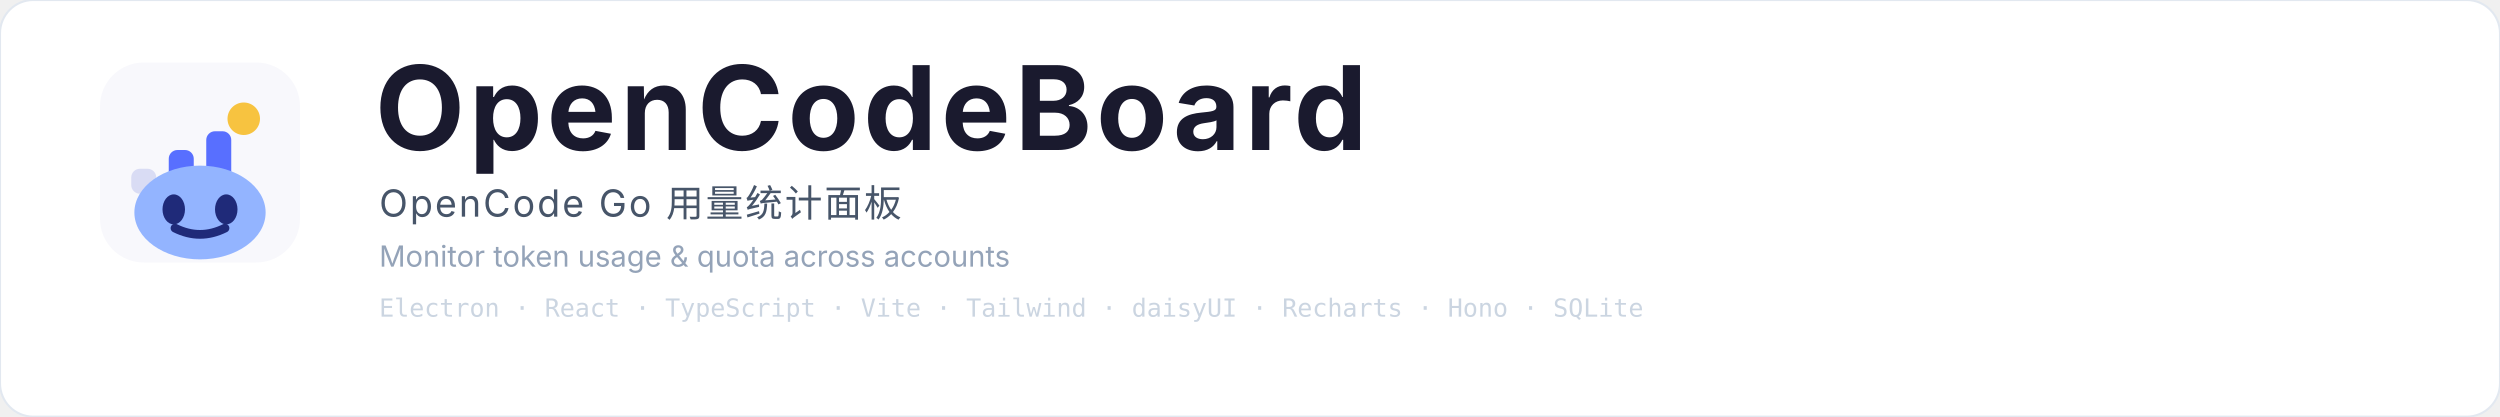
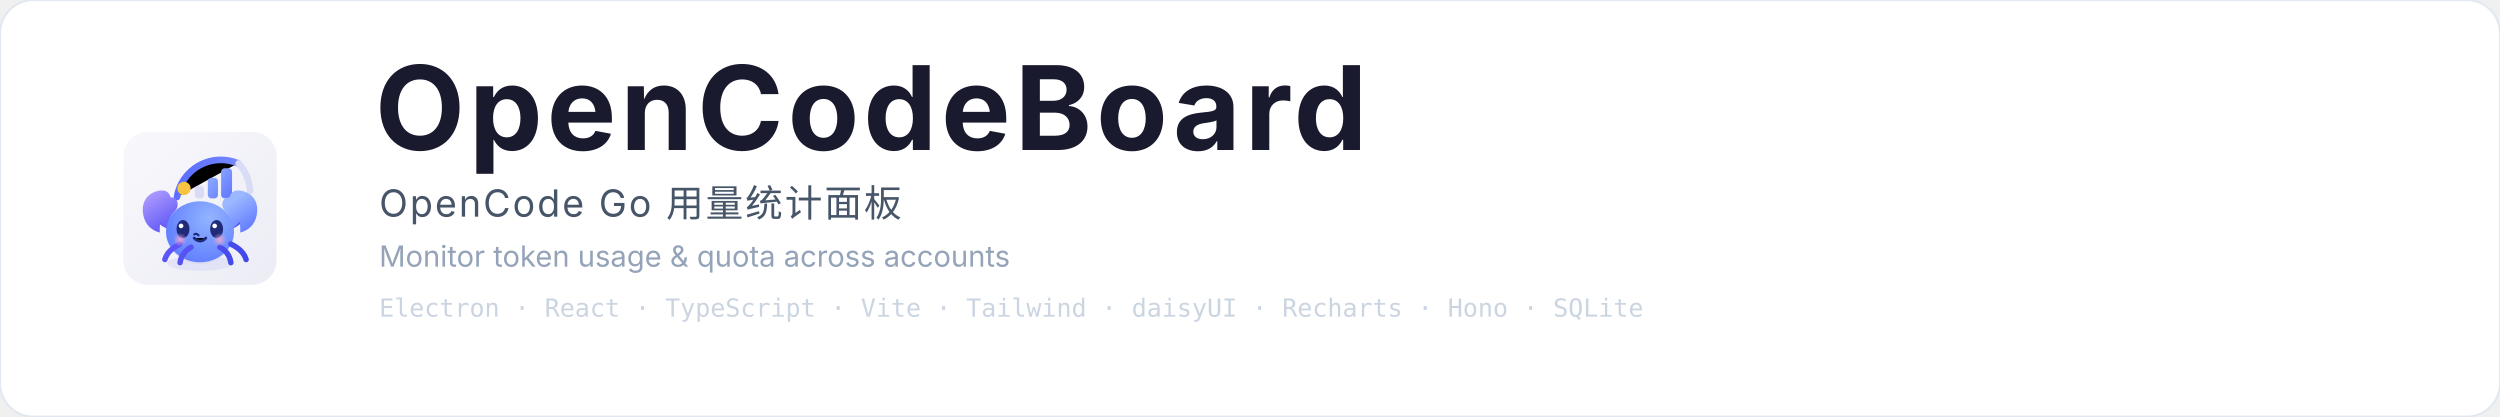
<svg xmlns="http://www.w3.org/2000/svg" width="1200" height="200" viewBox="0 0 1200 200" role="img" aria-labelledby="hero-title hero-desc">
  <rect width="1200" height="200" rx="16" fill="#ffffff" stroke="#e2e8f0" stroke-width="1" />
-   <g transform="translate(48, 30) scale(3)">
-     <rect width="32" height="32" rx="7" fill="#F8F8FC" />
-     <rect x="5" y="17" width="4" height="4" rx="1.4" fill="#D9DCF4" />
-     <rect x="11" y="14" width="4" height="7" rx="1.4" fill="#586FFF" />
-     <rect x="17" y="11" width="4" height="10" rx="1.4" fill="#586FFF" />
-     <circle cx="23" cy="9" r="2.6" fill="#F7C340" />
-     <ellipse cx="16" cy="24" rx="10.5" ry="7.5" fill="#93B4FF" />
-     <ellipse cx="11.8" cy="23.5" rx="1.8" ry="2.4" fill="#1F2A79" />
-     <ellipse cx="20.2" cy="23.5" rx="1.8" ry="2.4" fill="#1F2A79" />
-     <path d="M12 26.5Q16 28.5 20 26.5" stroke="#1F2A79" stroke-width="1.4" stroke-linecap="round" fill="none" />
+   <g transform="translate(48, 52) scale(0.09375)">
+     <defs>
+       <linearGradient id="bg" x1="130" y1="120" x2="900" y2="900" gradientUnits="userSpaceOnUse">
+         <stop stop-color="#F8F8FC" />
+         <stop offset="1" stop-color="#ECECF5" />
+       </linearGradient>
+       <radialGradient id="shell" cx="0" cy="0" r="1" gradientUnits="userSpaceOnUse" gradientTransform="translate(560 560) rotate(125) scale(470 430)">
+         <stop stop-color="#93B4FF" />
+         <stop offset="0.6" stop-color="#5A78FF" />
+         <stop offset="1" stop-color="#4456E8" />
+       </radialGradient>
+       <linearGradient id="limb" x1="270" y1="520" x2="810" y2="820" gradientUnits="userSpaceOnUse">
+         <stop stop-color="#6C5BFF" />
+         <stop offset="1" stop-color="#3A45E5" />
+       </linearGradient>
+       <linearGradient id="clawL" x1="230" y1="420" x2="360" y2="620" gradientUnits="userSpaceOnUse">
+         <stop stop-color="#B6A2FF" />
+         <stop offset="1" stop-color="#5D56F6" />
+       </linearGradient>
+       <linearGradient id="clawR" x1="760" y1="420" x2="900" y2="620" gradientUnits="userSpaceOnUse">
+         <stop stop-color="#9AB7FF" />
+         <stop offset="1" stop-color="#4961FF" />
+       </linearGradient>
+       <linearGradient id="arcBlue" x1="330" y1="270" x2="740" y2="400" gradientUnits="userSpaceOnUse">
+         <stop stop-color="#5063FF" />
+         <stop offset="1" stop-color="#7D90FF" />
+       </linearGradient>
+       <linearGradient id="barBlue" x1="560" y1="365" x2="690" y2="470" gradientUnits="userSpaceOnUse">
+         <stop stop-color="#8AA6FF" />
+         <stop offset="1" stop-color="#586FFF" />
+       </linearGradient>
+       <radialGradient id="blush" cx="0" cy="0" r="1" gradientUnits="userSpaceOnUse" gradientTransform="translate(410 673) rotate(90) scale(36)">
+         <stop stop-color="#FFAAC8" stop-opacity="0.8" />
+         <stop offset="1" stop-color="#FFAAC8" stop-opacity="0" />
+       </radialGradient>
+       <radialGradient id="blush2" cx="0" cy="0" r="1" gradientUnits="userSpaceOnUse" gradientTransform="translate(613 673) rotate(90) scale(36)">
+         <stop stop-color="#FFAAC8" stop-opacity="0.8" />
+         <stop offset="1" stop-color="#FFAAC8" stop-opacity="0" />
+       </radialGradient>
+     </defs>
+     <rect x="120" y="120" width="784" height="784" rx="126" fill="url(#bg)" />
+     <ellipse cx="512" cy="794" rx="170" ry="38" fill="#6672E8" opacity="0.10" />
+     <path d="M394 454A228 228 0 0 1 706 281" stroke="url(#arcBlue)" stroke-width="34" stroke-linecap="round" />
+     <path d="M710 282A228 228 0 0 1 768 423" stroke="#D9DCF4" stroke-width="34" stroke-linecap="round" />
+     <circle cx="430" cy="410" r="34" fill="#F7C340" />
+     <rect x="485" y="397" width="48" height="64" rx="18" fill="#D9DCF4" />
+     <rect x="552" y="356" width="52" height="105" rx="18" fill="url(#barBlue)" />
+     <rect x="620" y="307" width="56" height="154" rx="18" fill="url(#barBlue)" />
+     <path d="M382 606C328 601 288 564 278 504" stroke="url(#limb)" stroke-width="36" stroke-linecap="round" />
+     <path d="M640 606C694 601 734 564 744 504" stroke="url(#limb)" stroke-width="36" stroke-linecap="round" />
+     <path d="M273 431C223 454 207 509 228 569C241 604 271 627 306 636C304 588 313 551 343 520C365 496 370 460 352 436C335 413 300 419 273 431Z" fill="url(#clawL)" />
+     <path d="M331 464C298 479 286 521 299 559C307 583 325 602 348 615C349 580 358 551 382 528C398 513 403 487 391 469C380 451 353 454 331 464Z" fill="url(#clawL)" />
+     <path d="M751 431C801 454 817 509 796 569C783 604 753 627 718 636C720 588 711 551 681 520C659 496 654 460 672 436C689 413 724 419 751 431Z" fill="url(#clawR)" />
+     <path d="M693 464C726 479 738 521 725 559C717 583 699 602 676 615C675 580 666 551 642 528C626 513 621 487 633 469C644 451 671 454 693 464Z" fill="url(#clawR)" />
+     <ellipse cx="512" cy="638" rx="175" ry="158" fill="#5863EE" opacity="0.08" />
+     <ellipse cx="512" cy="632" rx="174" ry="156" fill="url(#shell)" />
+     <path d="M410 695C376 712 344 734 332 774" stroke="url(#limb)" stroke-width="28" stroke-linecap="round" />
+     <path d="M466 711C436 728 416 751 410 790" stroke="url(#limb)" stroke-width="28" stroke-linecap="round" />
+     <path d="M614 711C644 728 664 751 670 790" stroke="url(#limb)" stroke-width="28" stroke-linecap="round" />
+     <path d="M670 695C704 712 736 734 748 774" stroke="url(#limb)" stroke-width="28" stroke-linecap="round" />
+     <ellipse cx="425" cy="618" rx="33" ry="46" fill="#1F2A79" />
+     <ellipse cx="597" cy="618" rx="33" ry="46" fill="#1F2A79" />
+     <circle cx="415" cy="602" r="12" fill="white" />
+     <circle cx="587" cy="602" r="12" fill="white" />
+     <path d="M482 664C500 685 526 685 542 664" stroke="#1F2A79" stroke-width="14" stroke-linecap="round" stroke-linejoin="round" />
+     <path d="M482 646C490 639 500 642 505 651" stroke="#1F2A79" stroke-width="10" stroke-linecap="round" />
+     <circle cx="410" cy="673" r="36" fill="url(#blush)" />
+     <circle cx="613" cy="673" r="36" fill="url(#blush2)" />
  </g>
  <g transform="translate(180, 28)">
    <text x="0" y="44" font-family="-apple-system,BlinkMacSystemFont,'Segoe UI','PingFang SC',sans-serif" font-size="56" font-weight="700" fill="#1a1a2e" letter-spacing="2">OpenCodeBoard</text>
    <text x="2" y="76" font-family="-apple-system,BlinkMacSystemFont,'Segoe UI','PingFang SC',sans-serif" font-size="18" fill="#475569" letter-spacing="1">OpenCode Go 用量统计面板</text>
    <text x="2" y="100" font-family="-apple-system,BlinkMacSystemFont,'Segoe UI',sans-serif" font-size="14" fill="#94a3b8">Monitor token usage &amp; quota across accounts</text>
    <text x="2" y="124" font-family="ui-monospace,SFMono-Regular,Menlo,monospace" font-size="12" fill="#cbd5e1">Electron · React · TypeScript · Vite · Tailwind · daisyUI · Recharts · Hono · SQLite</text>
  </g>
</svg>
